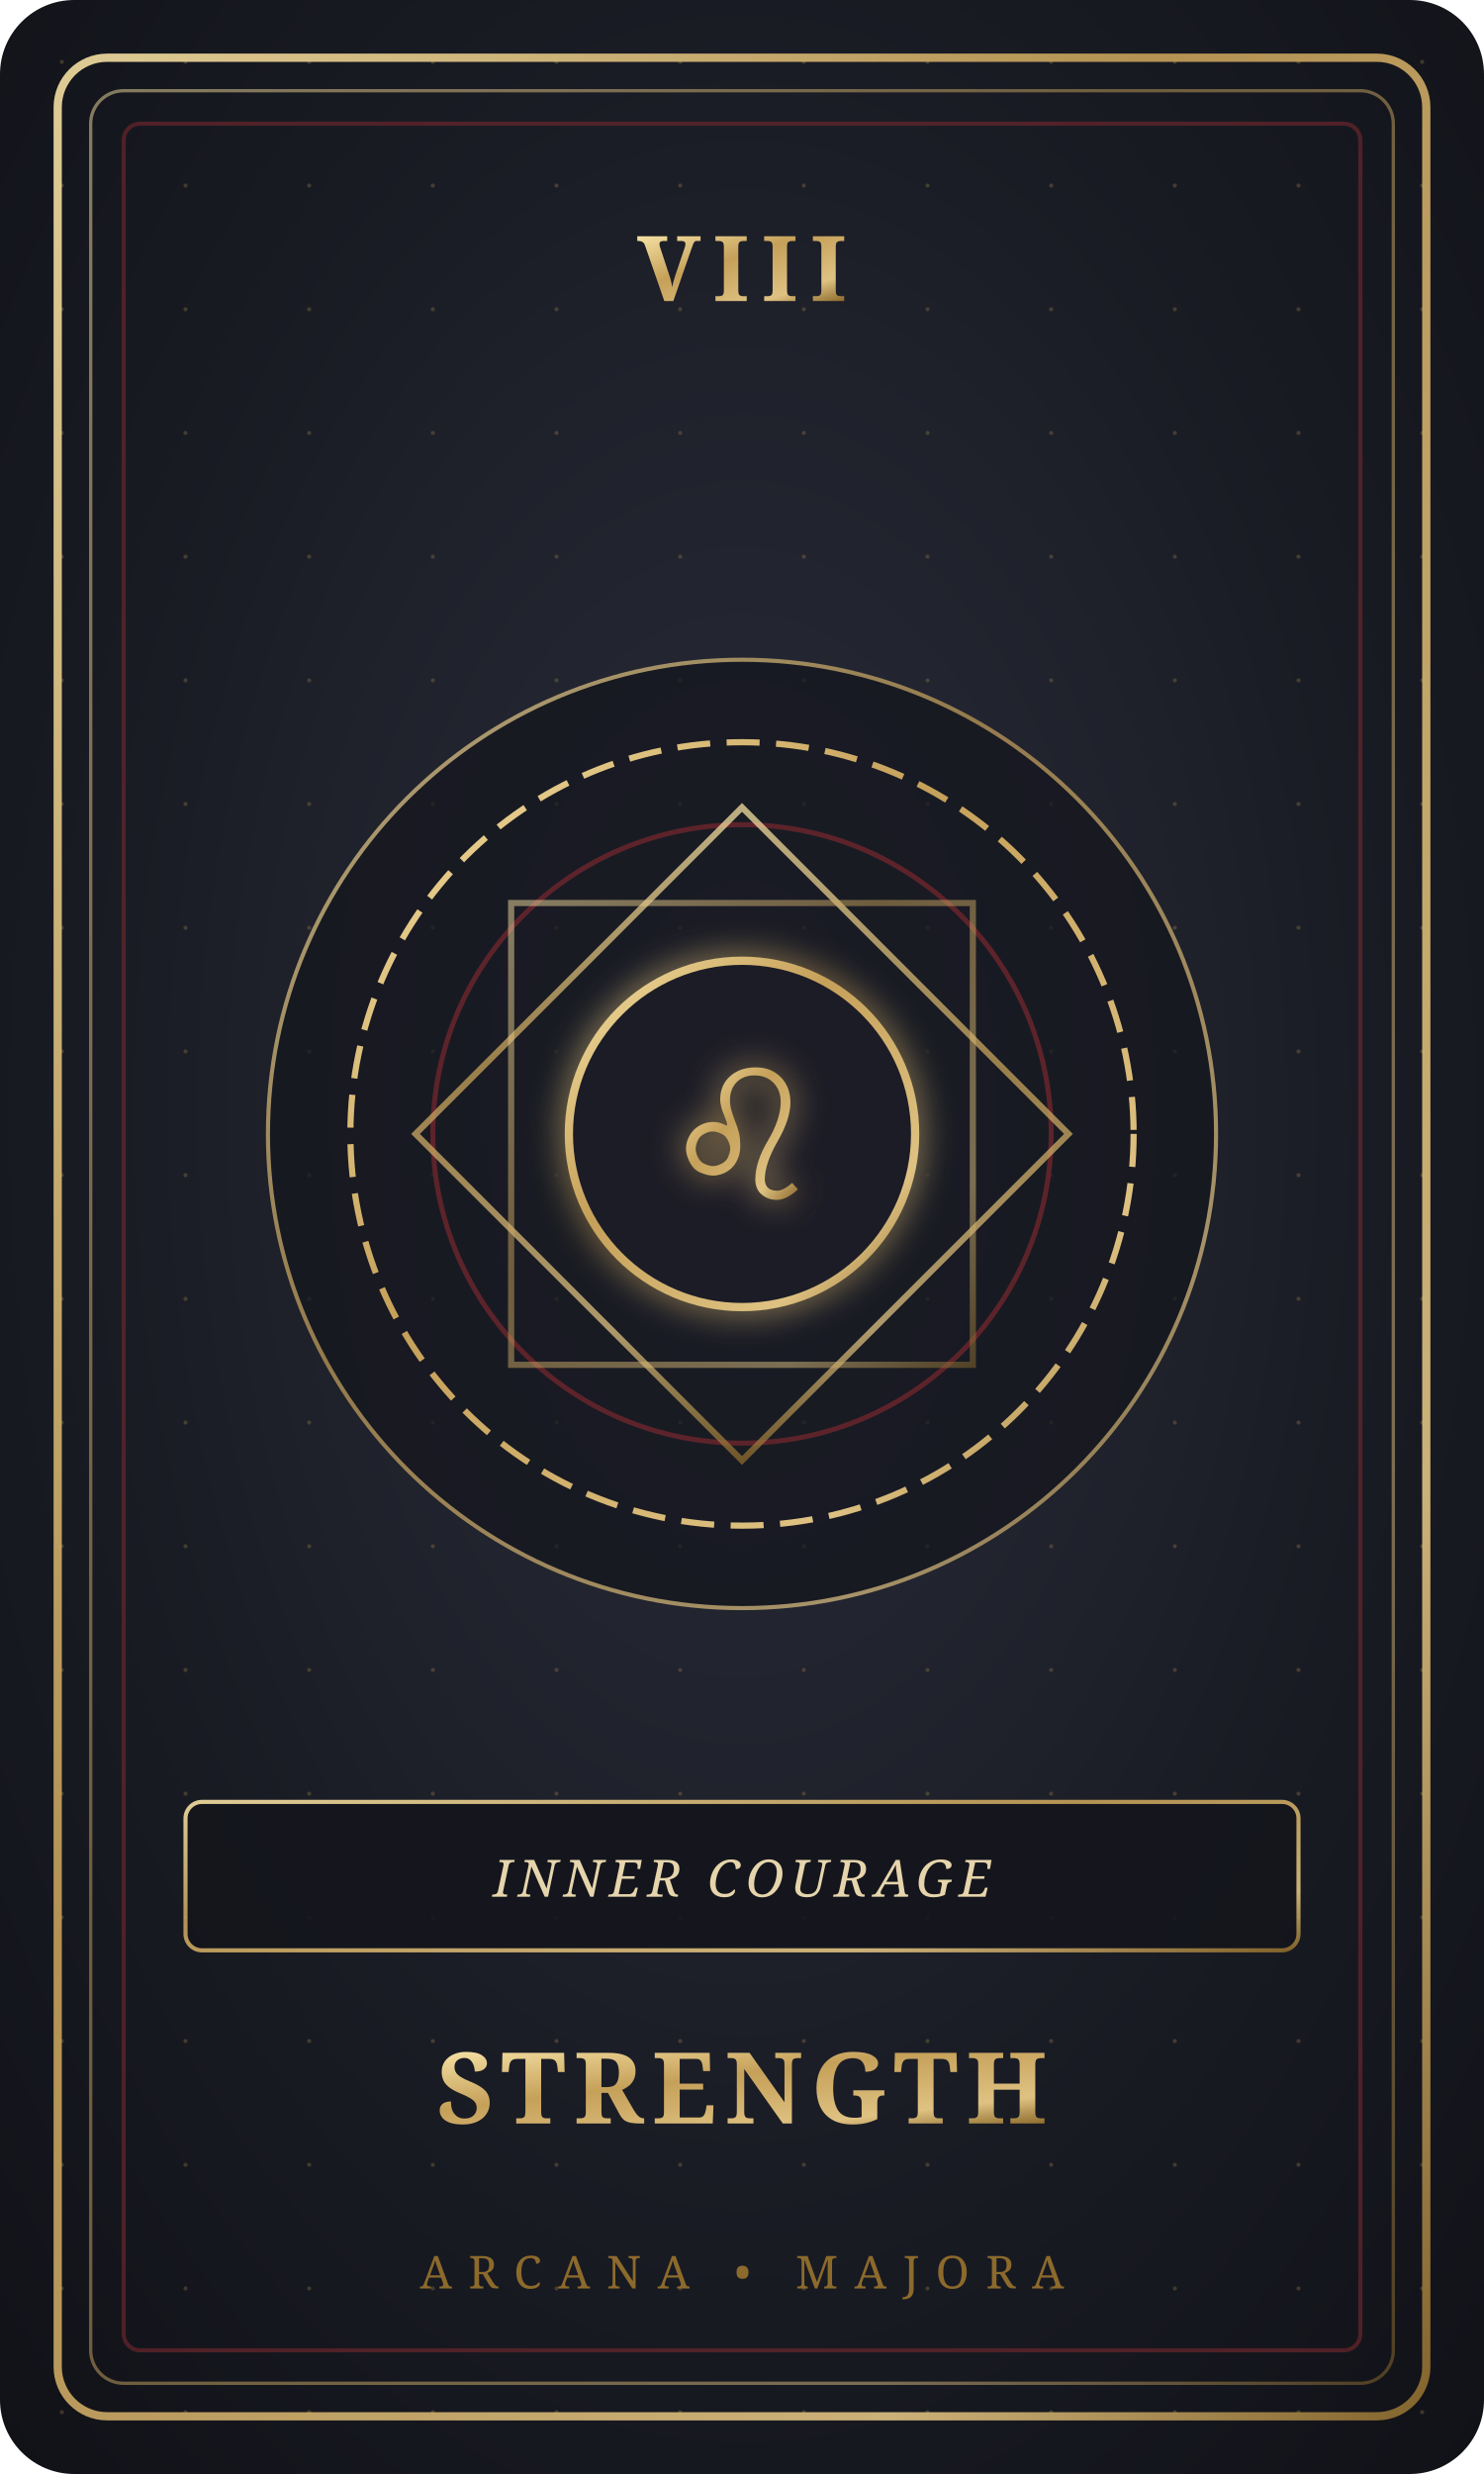
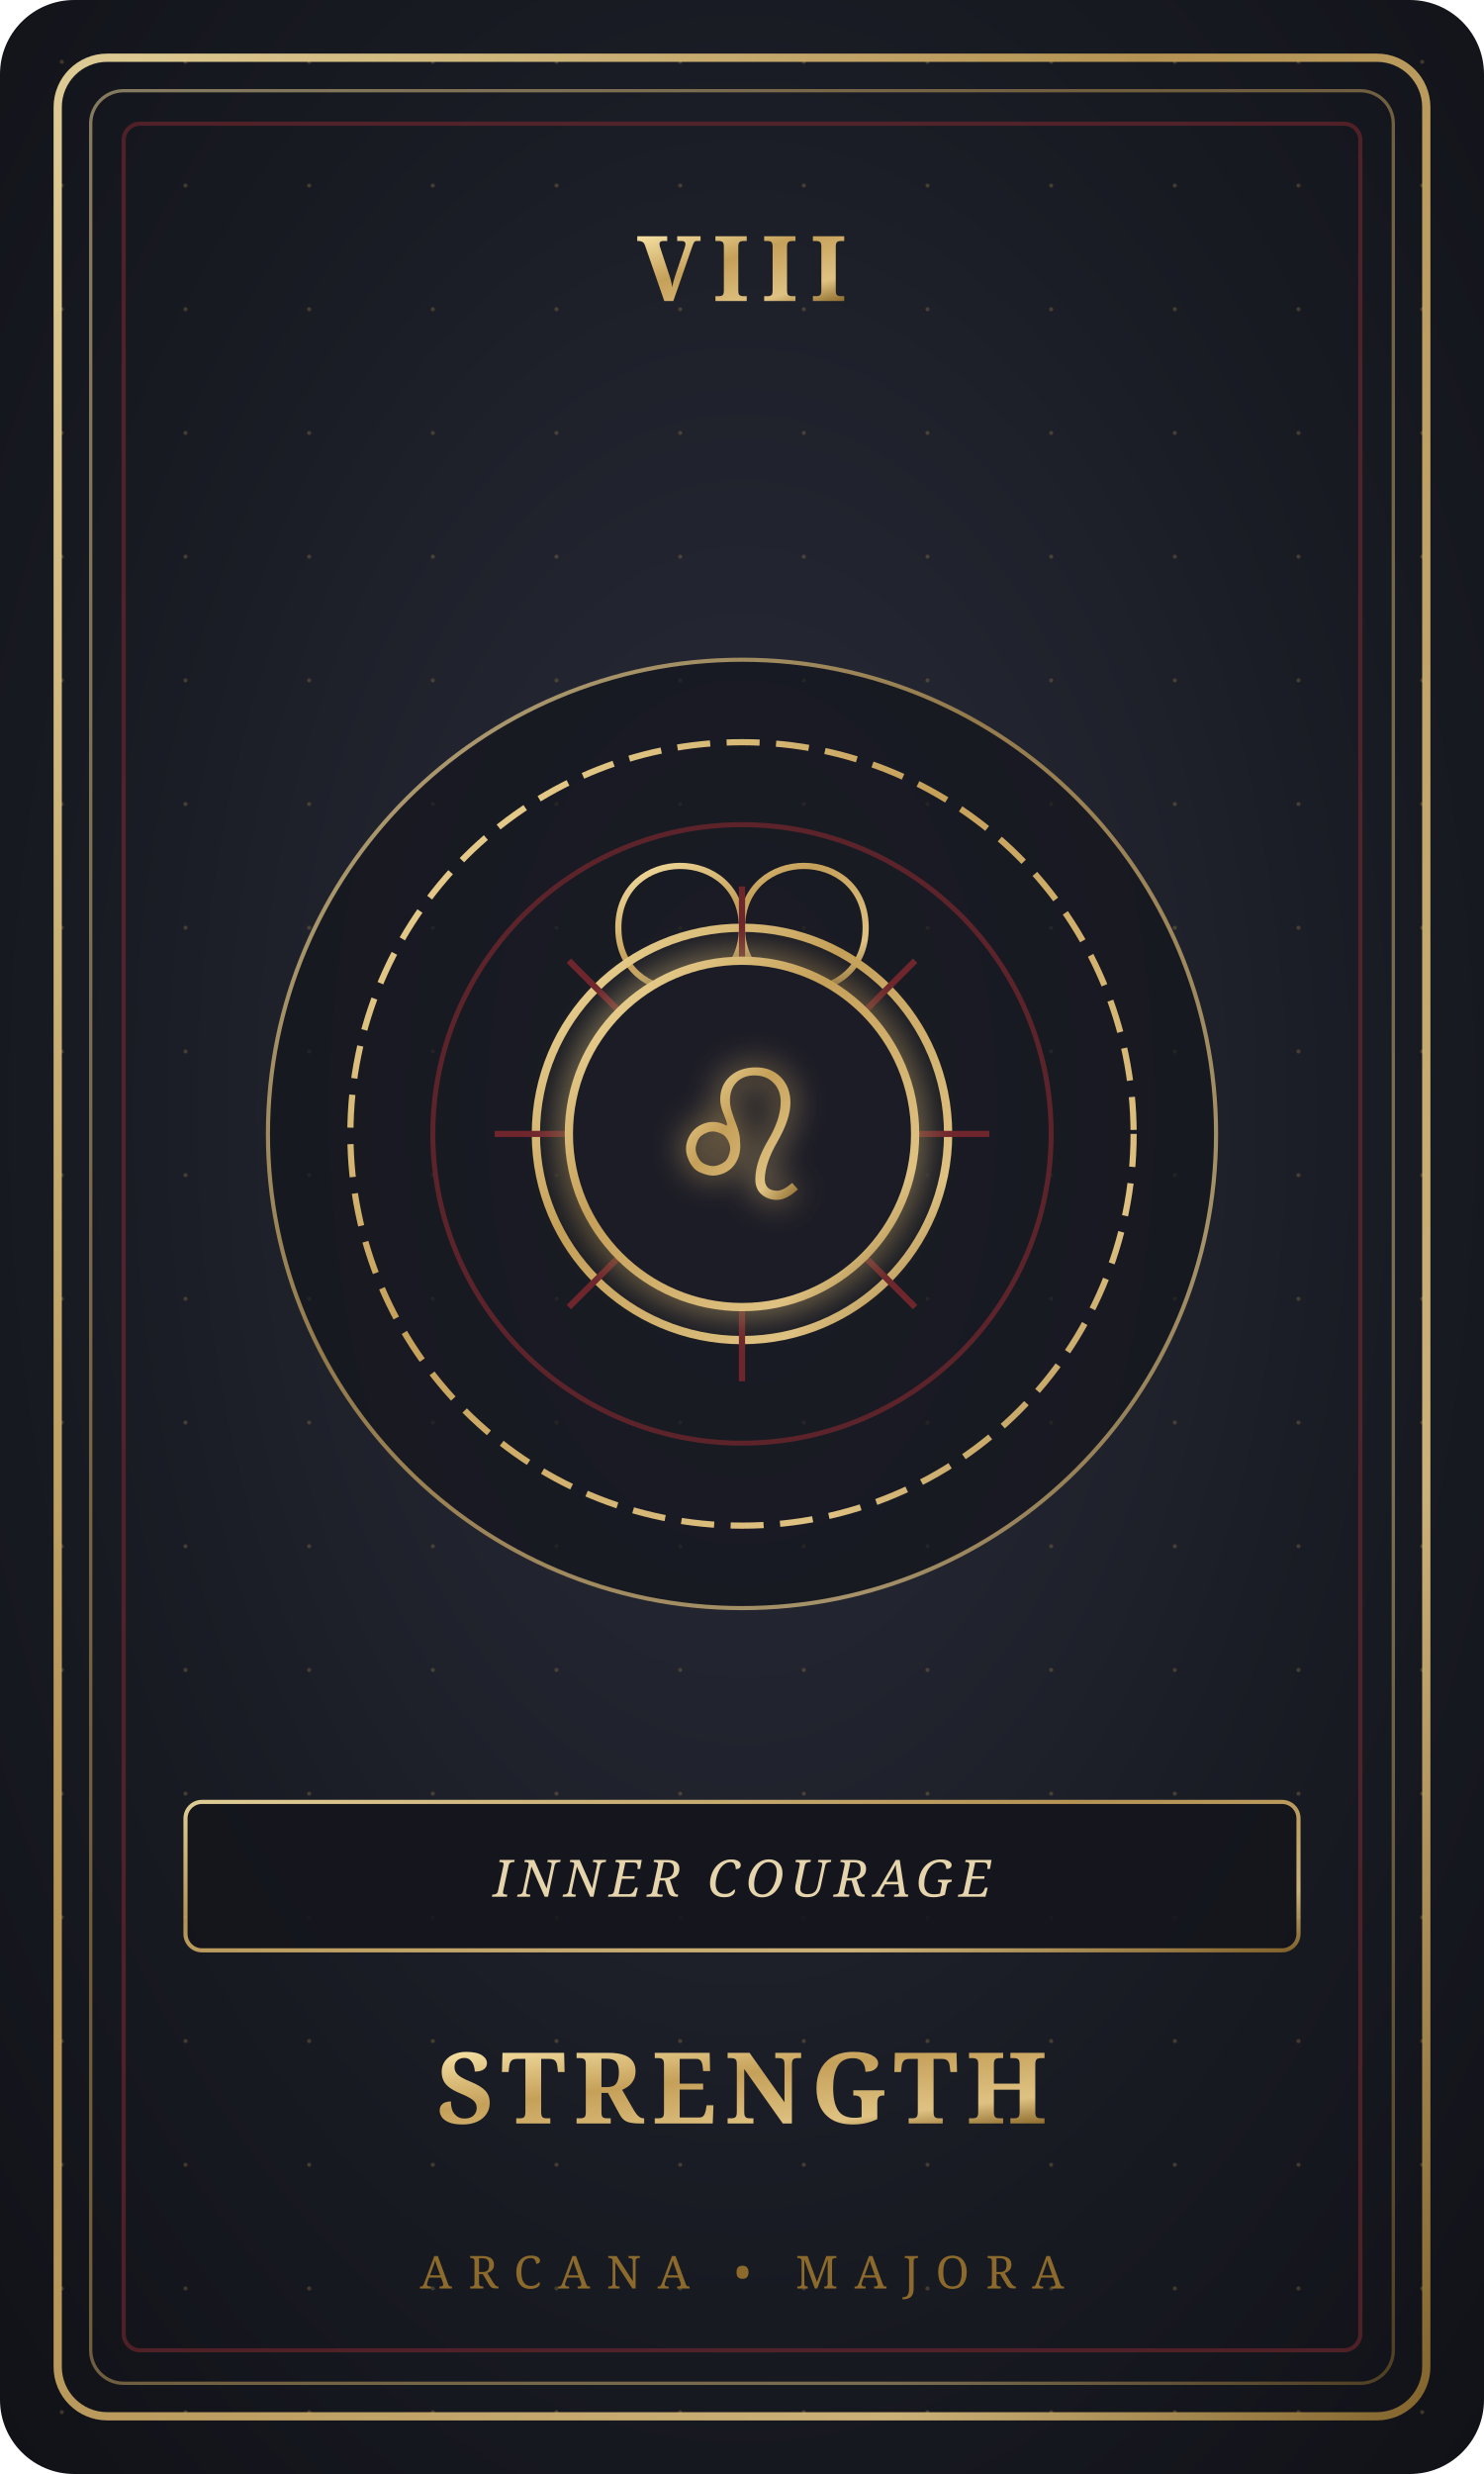
<svg xmlns="http://www.w3.org/2000/svg" viewBox="0 0 360 600" width="360" height="600">
  <defs>
    <radialGradient id="cardBg_8_strength" cx="50%" cy="45%" r="80%">
      <stop offset="0%" stop-color="#2a2c3a" />
      <stop offset="60%" stop-color="#181a22" />
      <stop offset="100%" stop-color="#0f1015" />
    </radialGradient>
    <linearGradient id="gold_8_strength" x1="0%" y1="0%" x2="100%" y2="100%">
      <stop offset="0%" stop-color="#f5e0a3" />
      <stop offset="40%" stop-color="#c5a059" />
      <stop offset="80%" stop-color="#dfc282" />
      <stop offset="100%" stop-color="#8c6a2c" />
    </linearGradient>
    <pattern id="parch_8_strength" width="30" height="30" patternUnits="userSpaceOnUse">
      <circle cx="15" cy="15" r="0.5" fill="#c5a059" opacity="0.25" />
    </pattern>
    <filter id="glow_8_strength" x="-30%" y="-30%" width="160%" height="160%">
      <feGaussianBlur stdDeviation="4" result="blur" />
      <feComposite in="SourceGraphic" in2="blur" operator="over" />
    </filter>
  </defs>
  <rect width="360" height="600" rx="18" fill="url(#cardBg_8_strength)" />
  <rect width="360" height="600" rx="18" fill="url(#parch_8_strength)" />
  <rect x="14" y="14" width="332" height="572" rx="12" fill="none" stroke="url(#gold_8_strength)" stroke-width="2" opacity="0.9" />
  <rect x="22" y="22" width="316" height="556" rx="8" fill="none" stroke="url(#gold_8_strength)" stroke-width="0.8" opacity="0.5" />
  <rect x="30" y="30" width="300" height="540" rx="4" fill="none" stroke="#6e262c" stroke-width="1" opacity="0.65" />
  <g transform="translate(180, 68)">
    <line x1="-120" y1="0" x2="-45" y2="0" stroke="url(#gold_8_strength)" stroke-width="1" opacity="0.6" />
    <text x="0" y="5" text-anchor="middle" font-family="'Playfair Display', 'Cormorant Garamond', serif" font-size="22" font-weight="700" fill="url(#gold_8_strength)" letter-spacing="3">VIII</text>
    <line x1="45" y1="0" x2="120" y2="0" stroke="url(#gold_8_strength)" stroke-width="1" opacity="0.6" />
  </g>
  <g transform="translate(180, 275)">
    <circle r="115" fill="#14151c" stroke="url(#gold_8_strength)" stroke-width="1" opacity="0.7" />
    <circle r="95" fill="none" stroke="url(#gold_8_strength)" stroke-width="1.5" stroke-dasharray="8,4" />
    <circle r="75" fill="none" stroke="#6e262c" stroke-width="1.2" opacity="0.8" />
-     <rect x="-56" y="-56" width="112" height="112" fill="none" stroke="url(#gold_8_strength)" stroke-width="1.5" transform="rotate(45)" opacity="0.75" />
-     <rect x="-56" y="-56" width="112" height="112" fill="none" stroke="url(#gold_8_strength)" stroke-width="1.5" opacity="0.5" />
+     <path d="M-30,-50 C-30,-70 0,-70 0,-50 C0,-30 30,-30 30,-50 C30,-70 0,-70 0,-50 C0,-30 -30,-30 -30,-50 Z" fill="none" stroke="url(#gold_8_strength)" stroke-width="1.5" />
+     <circle r="50" fill="none" stroke="url(#gold_8_strength)" stroke-width="2" />
+     <path d="M-60,0 L60,0 M0,-60 L0,60 M-42,-42 L42,42 M-42,42 L42,-42" stroke="#6e262c" stroke-width="1.5" />
    <circle r="42" fill="#1c1e28" stroke="url(#gold_8_strength)" stroke-width="2" filter="url(#glow_8_strength)" />
    <text x="0" y="16" text-anchor="middle" font-size="44" fill="url(#gold_8_strength)" filter="url(#glow_8_strength)">♌</text>
  </g>
  <g transform="translate(180, 455)">
    <rect x="-135" y="-18" width="270" height="36" rx="4" fill="#14151c" stroke="url(#gold_8_strength)" stroke-width="1" opacity="0.9" />
    <text x="0" y="5" text-anchor="middle" font-family="'Cormorant Garamond', 'Noto Serif SC', serif" font-size="12.5" font-style="italic" fill="#e6d5ac" letter-spacing="1.5">INNER COURAGE</text>
  </g>
  <text x="180" y="515" text-anchor="middle" font-family="'Playfair Display', 'Cormorant Garamond', serif" font-size="24" font-weight="700" fill="url(#gold_8_strength)" letter-spacing="2">STRENGTH</text>
  <line x1="80" y1="535" x2="280" y2="535" stroke="url(#gold_8_strength)" stroke-width="1" opacity="0.6" />
  <text x="180" y="555" text-anchor="middle" font-family="'Cormorant Garamond', serif" font-size="11" fill="#8c6a2c" letter-spacing="4">ARCANA • MAJORA</text>
</svg>
